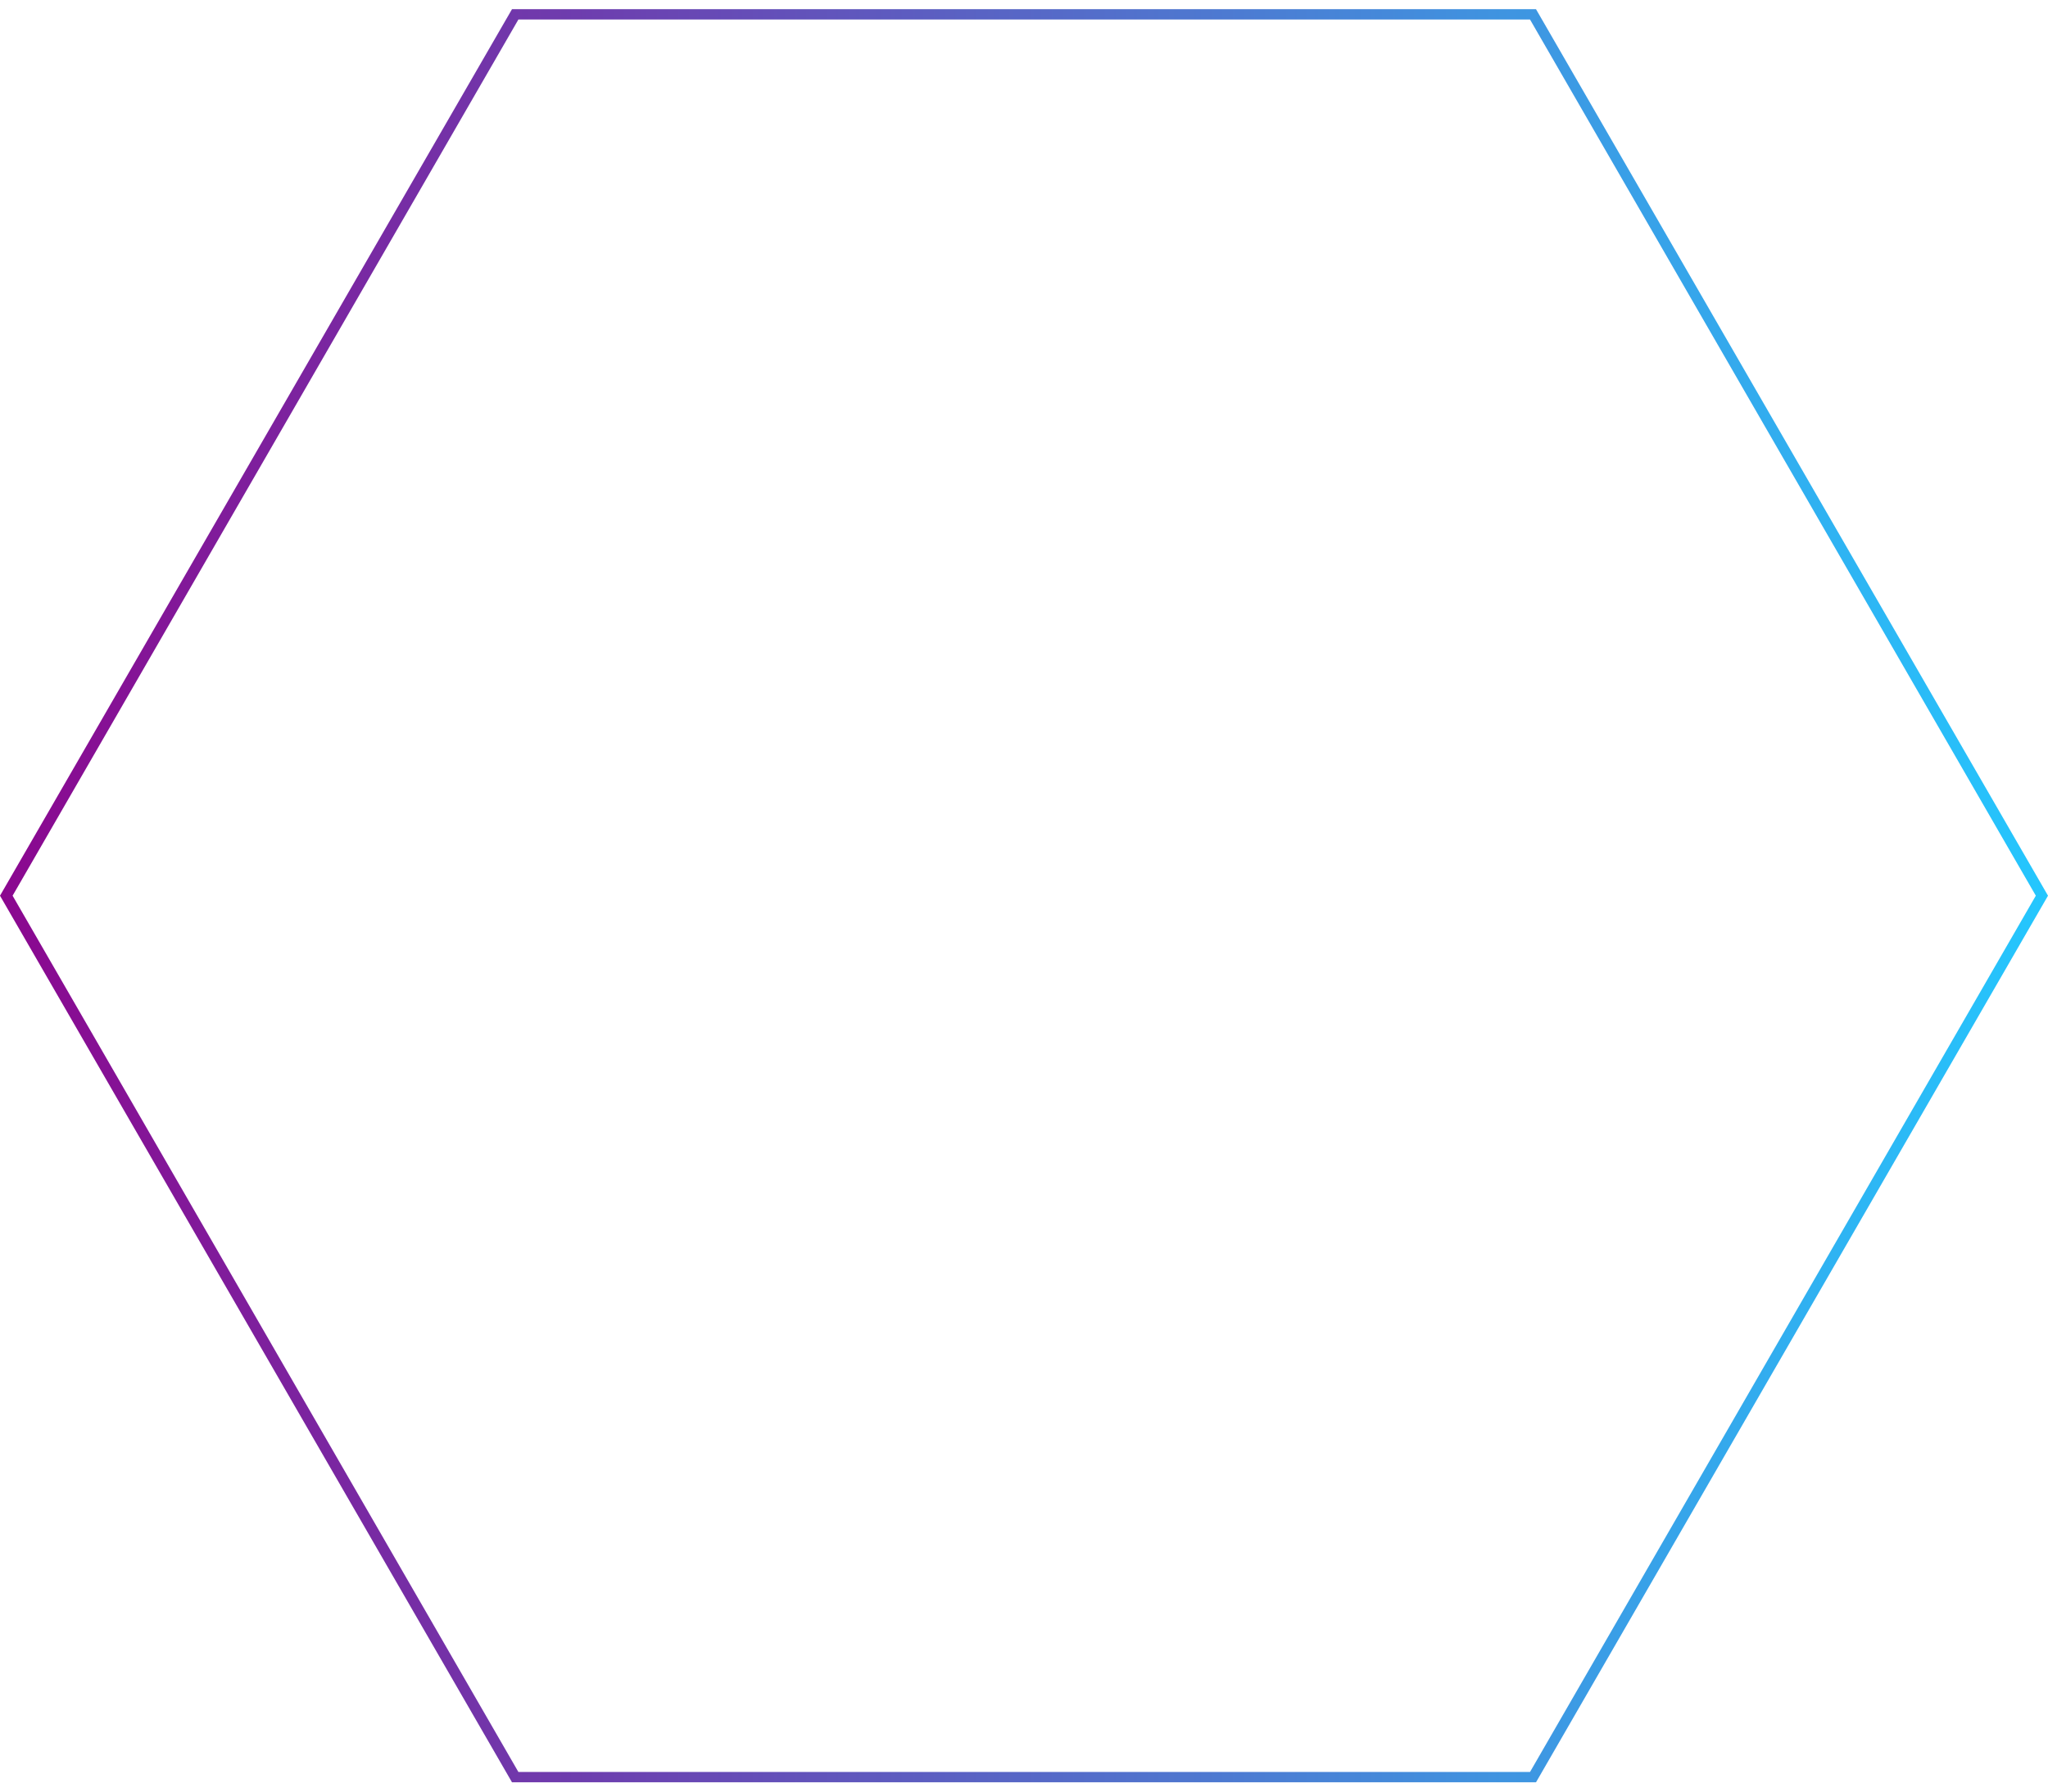
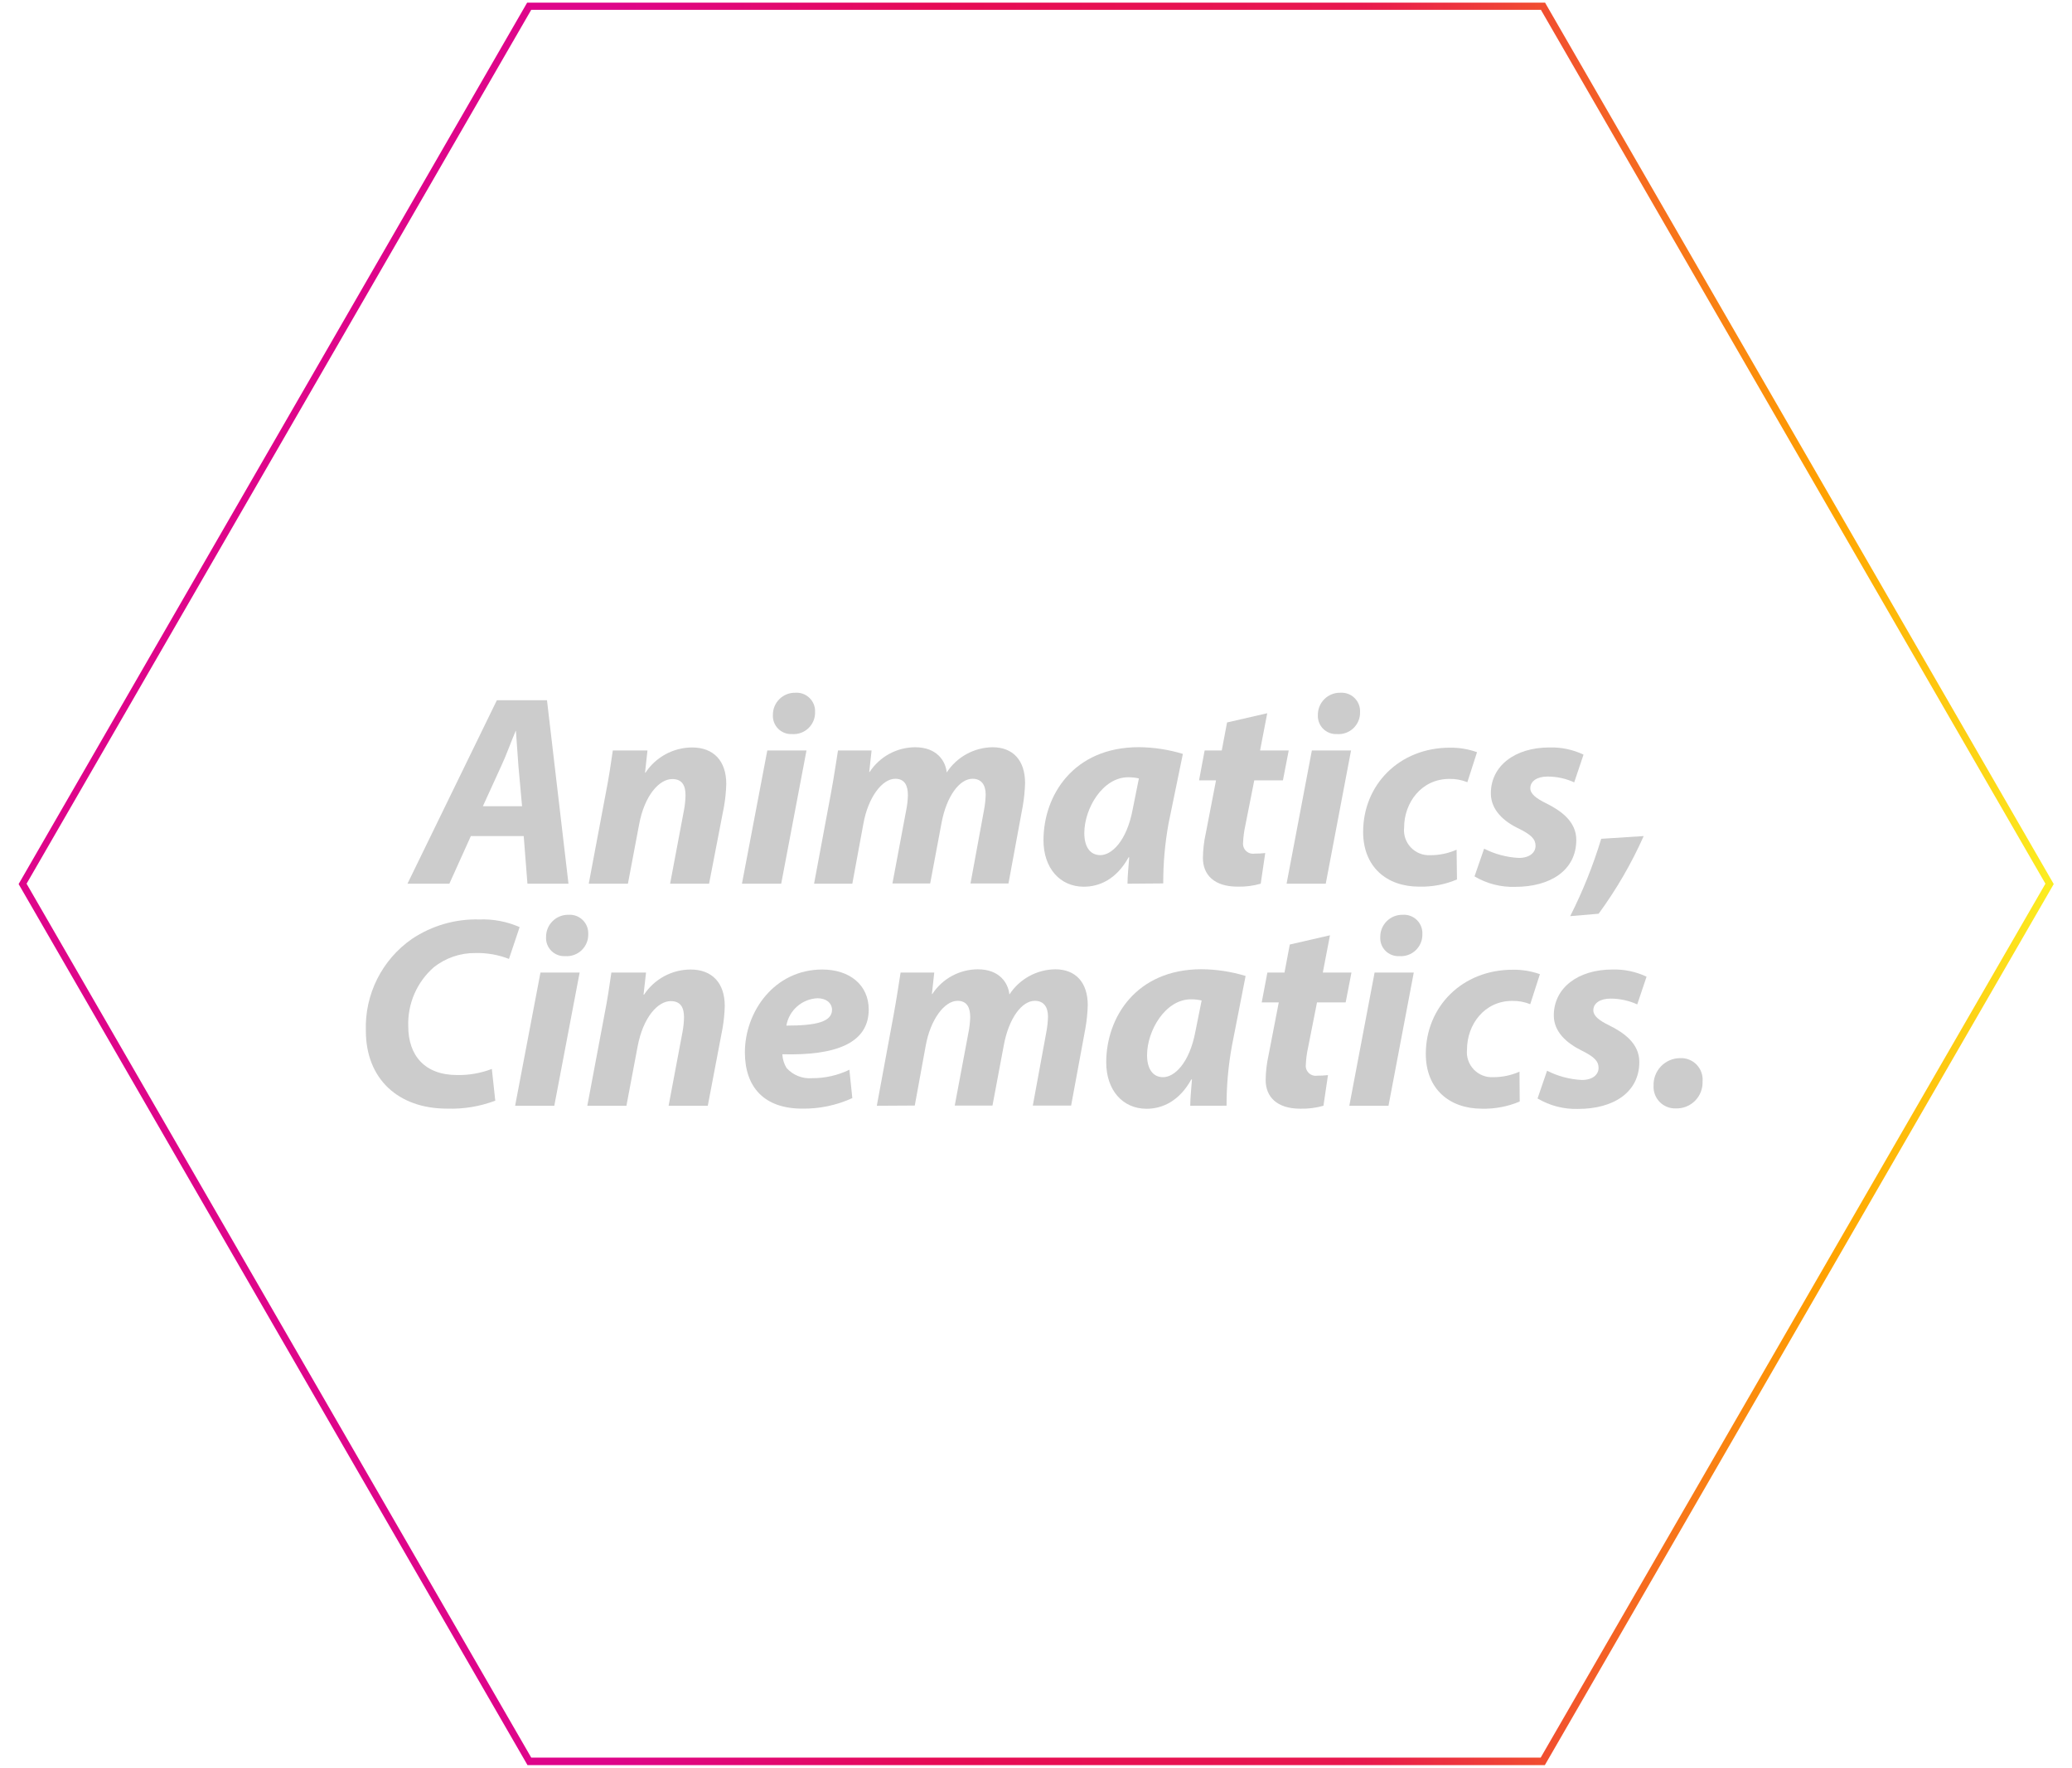
- <svg xmlns="http://www.w3.org/2000/svg" id="Layer_1" data-name="Layer 1" viewBox="0 0 198.4 173.57">
+ <svg xmlns="http://www.w3.org/2000/svg" id="Layer_1" data-name="Layer 1" viewBox="0 0 289.29 246.76">
  <defs>
-     <style>.cls-1{fill:url(#linear-gradient);}</style>
-     <linearGradient id="linear-gradient" y1="86.79" x2="198.4" y2="86.79" gradientUnits="userSpaceOnUse">
-       <stop offset="0" stop-color="#8b078f" />
-       <stop offset="0.49" stop-color="#5865c5" />
-       <stop offset="1" stop-color="#24c7fe" />
+     <style>.cls-1{fill:url(#linear-gradient);}.cls-2{fill:#ccc;}</style>
+     <linearGradient id="linear-gradient" x1="2.55" y1="123.37" x2="286.74" y2="123.37" gradientUnits="userSpaceOnUse">
+       <stop offset="0.29" stop-color="#de058a" />
+       <stop offset="0.45" stop-color="#e60b55" />
+       <stop offset="0.66" stop-color="#e8184e" />
+       <stop offset="0.89" stop-color="#ffa300" />
+       <stop offset="1" stop-color="#fcee21" />
    </linearGradient>
  </defs>
-   <path class="cls-1" d="M148.22,1.89l49,84.9-49,84.91h-98l-49-84.91,49-84.9h98m.58-1H49.6L0,86.79,49.6,172.7h99.2l49.6-85.91L148.8.89Z" />
+   <path class="cls-1" d="M215.11,1.32l70.47,122.05-70.47,122H74.17l-70.46-122,70.46-122H215.11m.58-1H73.6l-71,123.05,71.05,123H215.69l71.05-123L215.69.32Z" />
+   <path class="cls-2" d="M65.74,116.72l-3,6.65H56.89L69.37,97.76h7l3,25.61H73.64l-.52-6.65Zm7.15-4.17-.5-5.52c-.11-1.4-.24-3.46-.36-5H72c-.66,1.56-1.37,3.55-2.06,5l-2.52,5.52Z" />
+   <path class="cls-2" d="M82.2,123.37l2.36-12.54c.47-2.36.76-4.39,1-6.06H90.4l-.34,3.09h.07a7.82,7.82,0,0,1,6.5-3.51c3,0,4.77,1.87,4.77,5.09a21.4,21.4,0,0,1-.31,3.12L99,123.37H93.56l1.94-10.29a11.92,11.92,0,0,0,.21-2.08c0-1.31-.45-2.24-1.85-2.24-1.79,0-3.87,2.24-4.63,6.35l-1.56,8.26Z" />
+   <path class="cls-2" d="M103.59,123.37l3.54-18.6h5.47l-3.53,18.6Zm4.32-23.56a3.07,3.07,0,0,1,3.14-3.1,2.58,2.58,0,0,1,2.75,2.69,3,3,0,0,1-3.23,3.08A2.54,2.54,0,0,1,107.91,99.81Z" />
+   <path class="cls-2" d="M113.66,123.37,116,110.83c.44-2.36.73-4.39,1-6.06h4.69l-.33,3h.06a7.62,7.62,0,0,1,6.36-3.45c3,0,4.24,1.89,4.4,3.52a7.74,7.74,0,0,1,6.4-3.52c2.87,0,4.54,1.85,4.54,5a22.63,22.63,0,0,1-.32,3.2l-2,10.82h-5.3l1.87-10.16a13.59,13.59,0,0,0,.25-2.26c0-1.29-.56-2.2-1.83-2.2-1.83,0-3.65,2.45-4.34,6.2l-1.58,8.42h-5.27l1.92-10.22a12,12,0,0,0,.24-2.12c0-1.27-.41-2.28-1.76-2.28-1.84,0-3.79,2.6-4.45,6.25L119,123.37Z" />
+   <path class="cls-2" d="M157.42,123.37c0-1.09.15-2.36.24-3.68h-.09c-1.7,3.08-4.09,4.1-6.25,4.1-3.33,0-5.63-2.6-5.63-6.48,0-6.26,4.17-13,13.31-13a21.67,21.67,0,0,1,6.15.94l-2,9.72a46,46,0,0,0-.74,8.36Zm1.59-14.7a6.7,6.7,0,0,0-1.5-.16c-3.54,0-6.11,4.33-6.12,7.79,0,1.83.74,3.08,2.25,3.08s3.66-1.86,4.51-6.42Z" />
+   <path class="cls-2" d="M176.93,99.57l-1,5.2h4l-.81,4.17h-4l-1.25,6.31a13.54,13.54,0,0,0-.31,2.36,1.39,1.39,0,0,0,1.59,1.56,12.45,12.45,0,0,0,1.5-.08l-.63,4.28a10.76,10.76,0,0,1-3.23.41c-3.29,0-4.84-1.67-4.84-4a16.59,16.59,0,0,1,.4-3.45l1.43-7.39h-2.37l.78-4.17h2.39l.74-3.91Z" />
+   <path class="cls-2" d="M179.63,123.37l3.53-18.6h5.47l-3.53,18.6ZM184,99.81a3.07,3.07,0,0,1,3.14-3.1,2.58,2.58,0,0,1,2.75,2.69,3,3,0,0,1-3.23,3.08A2.53,2.53,0,0,1,184,99.81Z" />
+   <path class="cls-2" d="M203.42,122.78a12.76,12.76,0,0,1-5.28,1c-4.59,0-7.82-2.81-7.82-7.64,0-6.59,5.05-11.76,12.12-11.76a10.84,10.84,0,0,1,3.78.63l-1.35,4.19a6.42,6.42,0,0,0-2.51-.46c-3.9,0-6.32,3.31-6.32,6.8a3.49,3.49,0,0,0,3.66,3.85,9,9,0,0,0,3.67-.77Z" />
+   <path class="cls-2" d="M207.21,118.48a12,12,0,0,0,4.84,1.29c1.54,0,2.34-.76,2.34-1.69s-.6-1.54-2.31-2.39c-2.14-1-3.93-2.63-3.93-4.93,0-3.85,3.38-6.41,8.17-6.41a10.4,10.4,0,0,1,4.77,1l-1.3,3.87a9,9,0,0,0-3.72-.81c-1.45,0-2.41.63-2.41,1.63,0,.77.76,1.4,2.26,2.13,2,1,4.16,2.5,4.16,5.08,0,4.26-3.62,6.56-8.54,6.56a10.49,10.49,0,0,1-5.67-1.46Z" />
+   <path class="cls-2" d="M219.23,127.9a67.08,67.08,0,0,0,4.33-10.8l5.93-.38a58.75,58.75,0,0,1-6.29,10.84Z" />
+   <path class="cls-2" d="M69.15,153.66a17.34,17.34,0,0,1-6.75,1.11c-6.79,0-11.32-4.14-11.32-10.87a15,15,0,0,1,6.46-12.84,16.14,16.14,0,0,1,9.4-2.7,12.71,12.71,0,0,1,5.61,1.07l-1.49,4.44a12,12,0,0,0-4.65-.82,9.18,9.18,0,0,0-5.86,2A10.46,10.46,0,0,0,57,143.26c0,4.1,2.31,6.82,6.81,6.82a12.85,12.85,0,0,0,4.86-.85Z" />
+   <path class="cls-2" d="M71.92,154.37l3.54-18.6h5.47l-3.54,18.6Zm4.32-23.56a3.07,3.07,0,0,1,3.14-3.1,2.58,2.58,0,0,1,2.75,2.69,3,3,0,0,1-3.23,3.08A2.53,2.53,0,0,1,76.24,130.81Z" />
+   <path class="cls-2" d="M82,154.37l2.36-12.54c.47-2.36.76-4.39,1-6.06H90.2l-.35,3.09h.07a7.82,7.82,0,0,1,6.5-3.51c3,0,4.77,1.87,4.77,5.09a21.4,21.4,0,0,1-.31,3.12l-2.06,10.81H93.35l1.94-10.29A11.92,11.92,0,0,0,95.5,142c0-1.31-.45-2.24-1.85-2.24-1.79,0-3.86,2.24-4.63,6.35l-1.56,8.26Z" />
+   <path class="cls-2" d="M119,153.3a16.23,16.23,0,0,1-7,1.47c-5.31,0-8-3-8-7.86,0-5.65,4.1-11.56,10.81-11.56,3.78,0,6.47,2.12,6.48,5.58,0,4.72-4.61,6.45-12.06,6.25a4,4,0,0,0,.59,1.92,4.32,4.32,0,0,0,3.56,1.42,11.74,11.74,0,0,0,5.21-1.18Zm-4.84-13.94a4.62,4.62,0,0,0-4.37,3.82c4.24,0,6.38-.54,6.38-2.24C116.12,140,115.35,139.36,114.11,139.36Z" />
+   <path class="cls-2" d="M122.42,154.37l2.32-12.54c.44-2.36.73-4.39,1-6.06h4.7l-.33,3h.06a7.62,7.62,0,0,1,6.36-3.45c3,0,4.24,1.89,4.4,3.52a7.74,7.74,0,0,1,6.4-3.52c2.87,0,4.54,1.85,4.54,5a22.63,22.63,0,0,1-.32,3.2l-2,10.82H144.2l1.87-10.16a13.59,13.59,0,0,0,.25-2.26c0-1.29-.56-2.2-1.84-2.2-1.82,0-3.64,2.45-4.33,6.2l-1.58,8.42H133.3l1.92-10.22a13,13,0,0,0,.24-2.12c0-1.27-.41-2.28-1.76-2.28-1.84,0-3.79,2.6-4.45,6.25l-1.53,8.37Z" />
+   <path class="cls-2" d="M166.18,154.37c0-1.09.15-2.36.24-3.68h-.09c-1.7,3.08-4.09,4.1-6.25,4.1-3.33,0-5.63-2.6-5.63-6.48,0-6.26,4.17-13,13.31-13a21.67,21.67,0,0,1,6.15.94L172,146a46,46,0,0,0-.75,8.36Zm1.59-14.7a6.7,6.7,0,0,0-1.5-.16c-3.54,0-6.11,4.33-6.12,7.79,0,1.83.74,3.08,2.25,3.08s3.66-1.86,4.51-6.42Z" />
+   <path class="cls-2" d="M185.69,130.57l-1,5.2h4l-.81,4.17h-4l-1.25,6.31a13.54,13.54,0,0,0-.31,2.36,1.39,1.39,0,0,0,1.59,1.56,12.56,12.56,0,0,0,1.5-.08l-.63,4.28a10.81,10.81,0,0,1-3.23.41c-3.29,0-4.84-1.67-4.84-4a16.59,16.59,0,0,1,.4-3.45l1.43-7.39h-2.38l.79-4.17h2.39l.74-3.91Z" />
+   <path class="cls-2" d="M188.39,154.37l3.53-18.6h5.47l-3.53,18.6Zm4.32-23.56a3.07,3.07,0,0,1,3.14-3.1,2.57,2.57,0,0,1,2.74,2.69,3,3,0,0,1-3.23,3.08A2.52,2.52,0,0,1,192.71,130.81Z" />
+   <path class="cls-2" d="M212.18,153.78a12.76,12.76,0,0,1-5.28,1c-4.59,0-7.83-2.81-7.83-7.64,0-6.59,5.06-11.76,12.13-11.76A10.84,10.84,0,0,1,215,136l-1.35,4.19a6.44,6.44,0,0,0-2.52-.46c-3.89,0-6.31,3.31-6.31,6.8a3.49,3.49,0,0,0,3.65,3.85,9,9,0,0,0,3.68-.77Z" />
+   <path class="cls-2" d="M216,149.48a12,12,0,0,0,4.85,1.29c1.54,0,2.34-.76,2.34-1.69s-.6-1.54-2.31-2.39c-2.14-1.05-3.94-2.63-3.94-4.93,0-3.85,3.39-6.41,8.17-6.41a10.42,10.42,0,0,1,4.78,1l-1.3,3.87a9,9,0,0,0-3.72-.81c-1.45,0-2.41.63-2.41,1.63,0,.77.75,1.4,2.26,2.13,2,1,4.16,2.5,4.16,5.08,0,4.26-3.62,6.56-8.54,6.56a10.46,10.46,0,0,1-5.67-1.46Z" />
+   <path class="cls-2" d="M230.87,151.58a3.72,3.72,0,0,1,3.7-3.86,3,3,0,0,1,3.14,3.25,3.62,3.62,0,0,1-3.75,3.77A3,3,0,0,1,230.87,151.58Z" />
</svg>
